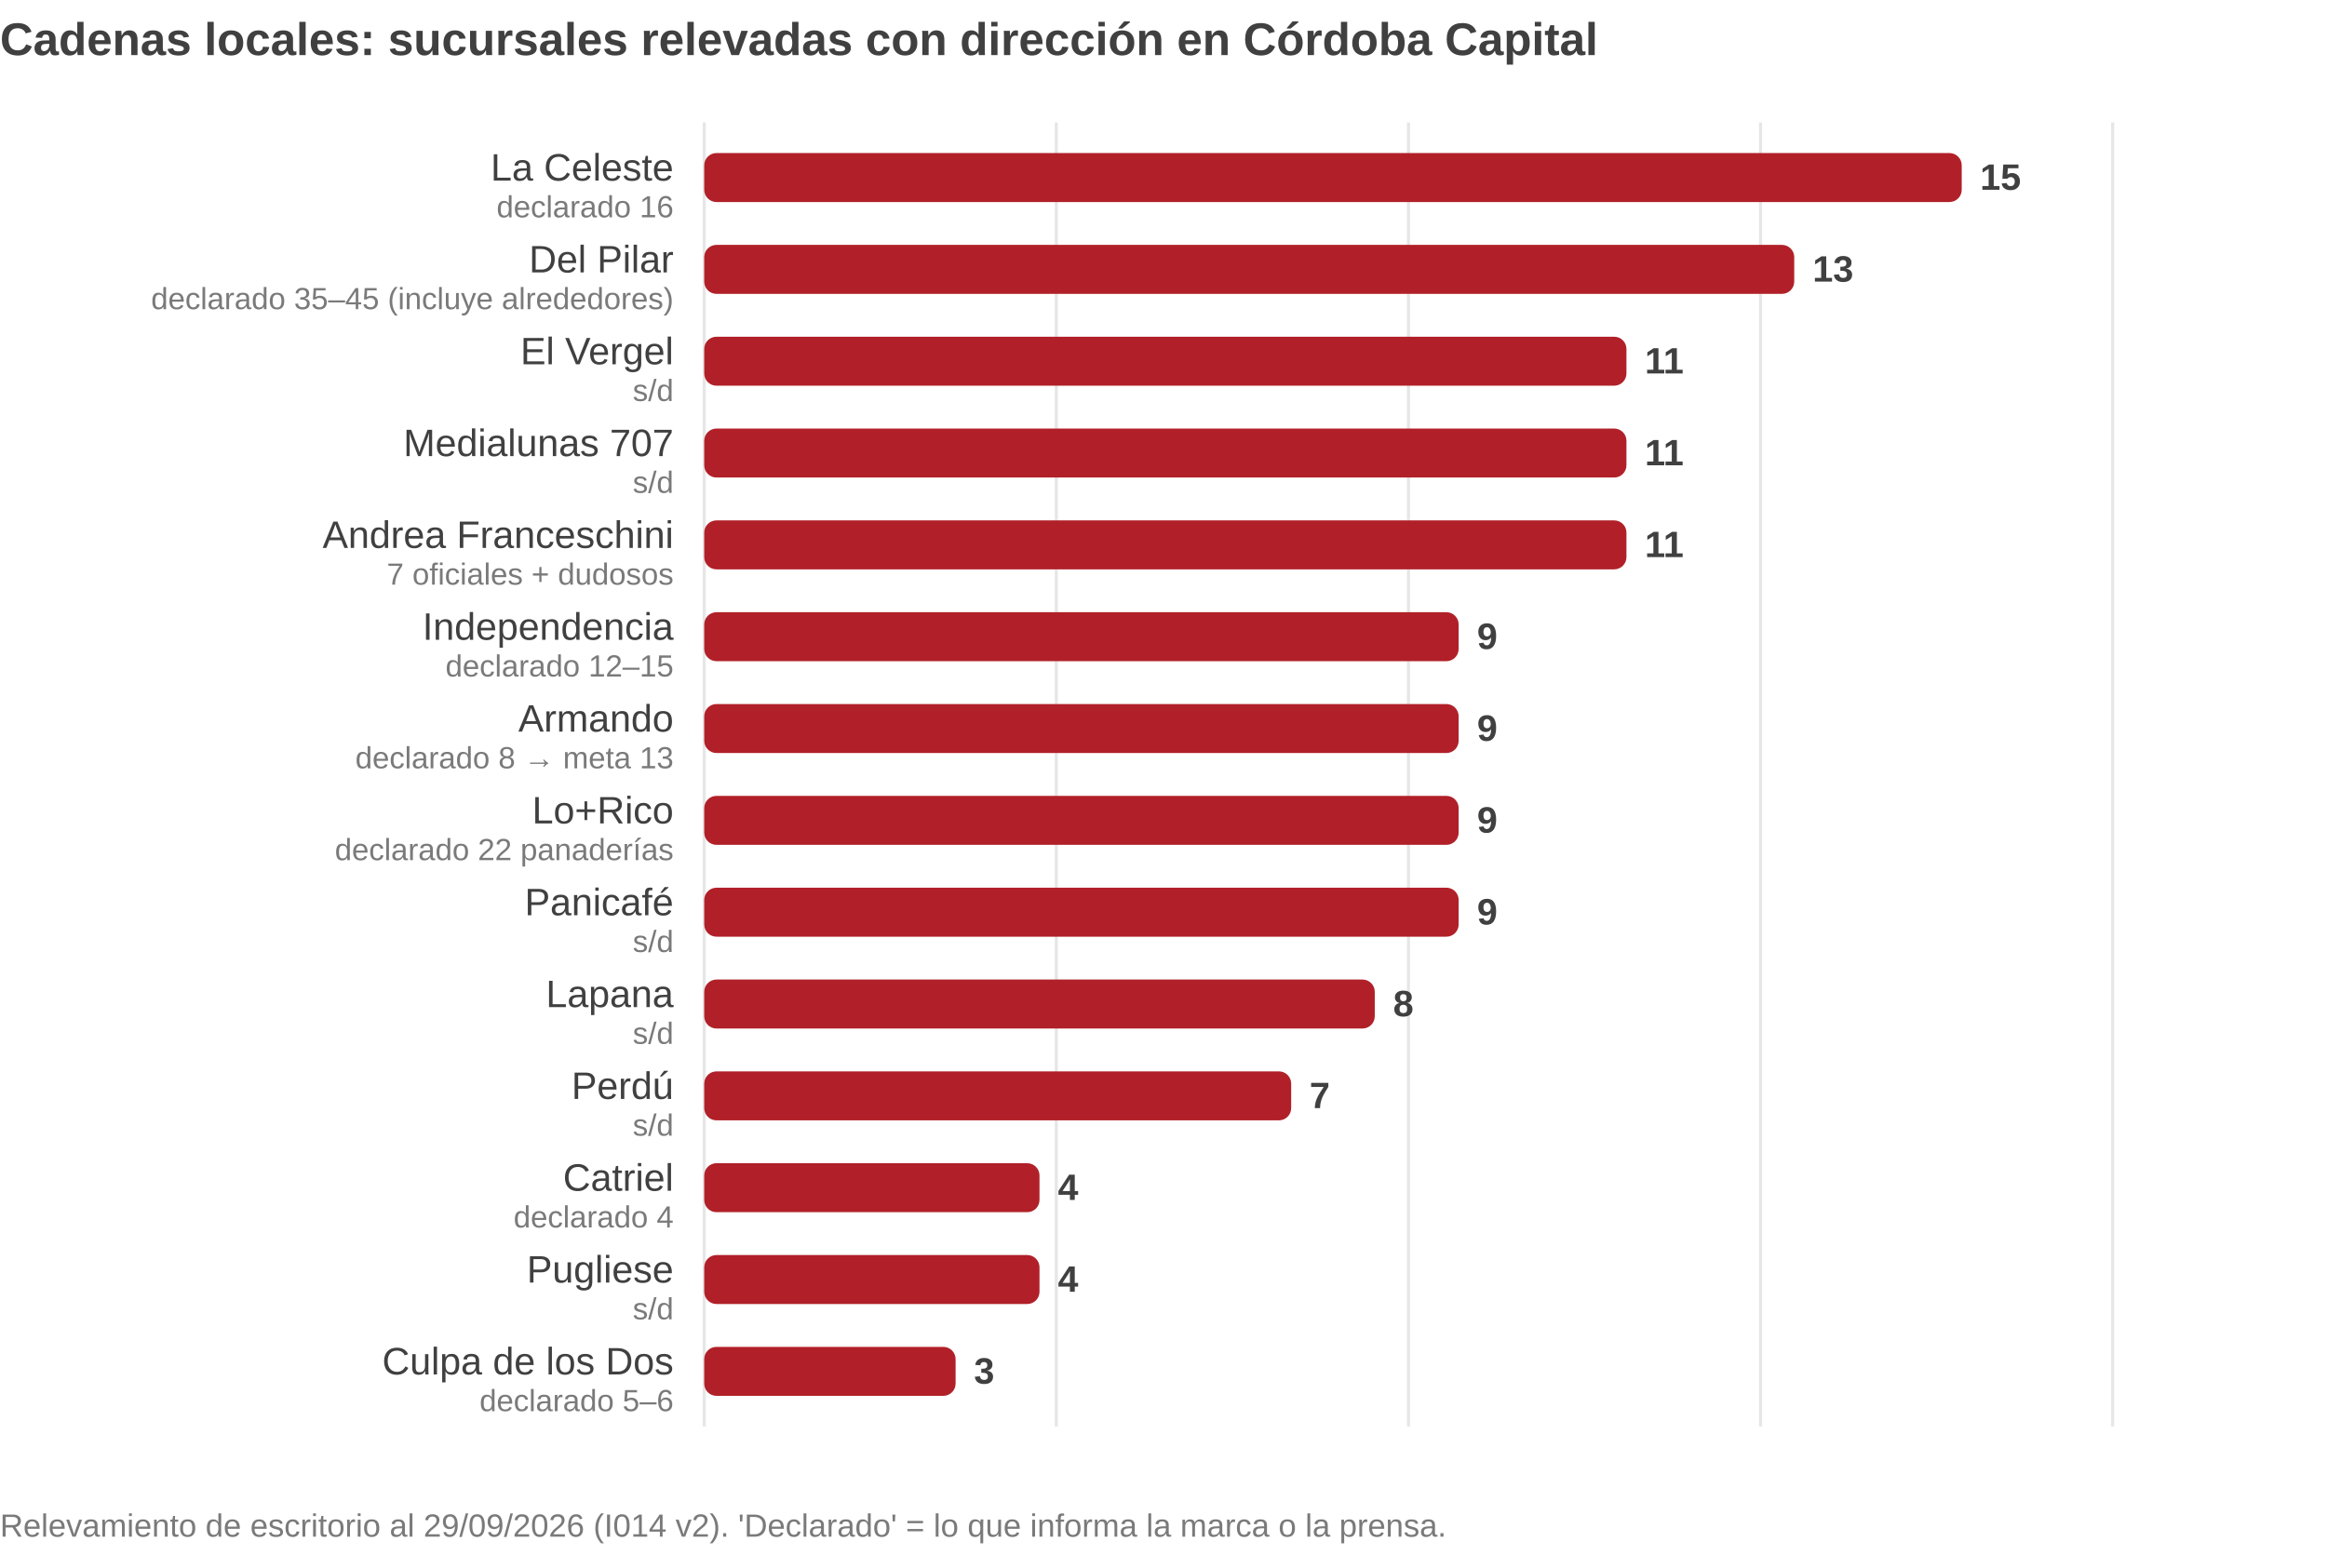
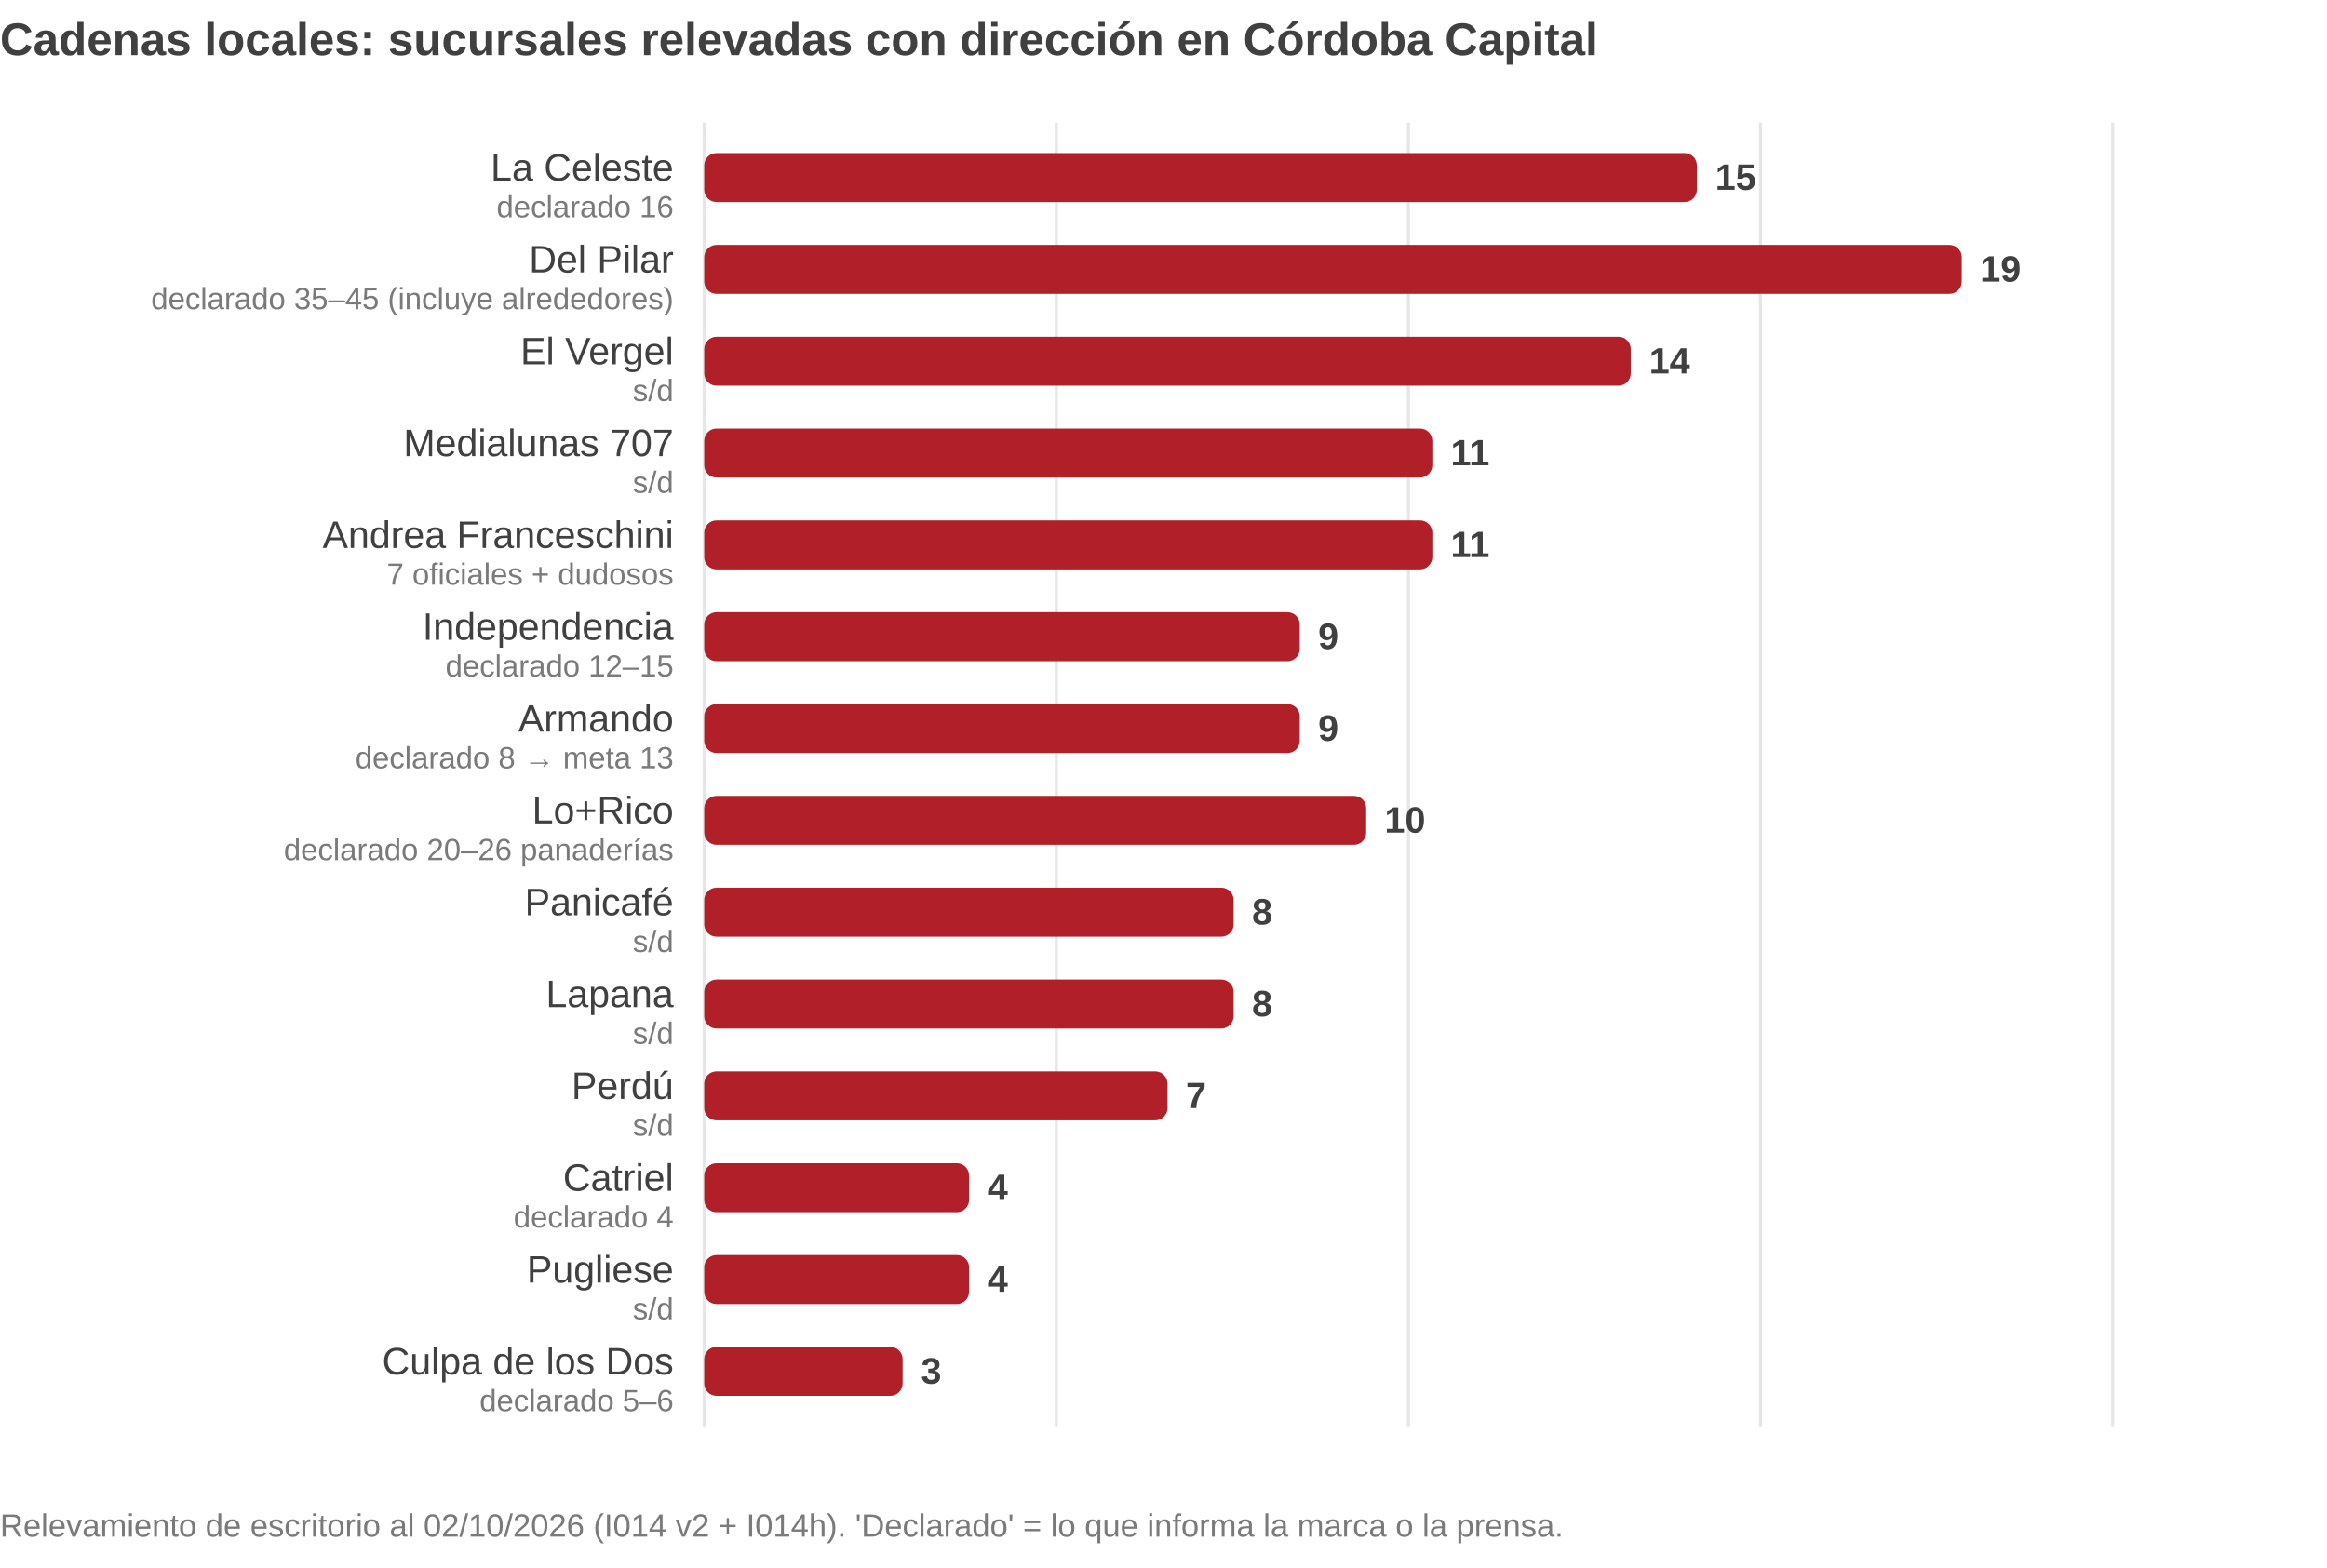
<svg xmlns="http://www.w3.org/2000/svg" viewBox="0 0 760 512" font-family="Montserrat,Segoe UI,Arial,sans-serif" role="img" aria-label="Cadenas locales: sucursales relevadas con dirección en Córdoba Capital">
  <text x="0" y="18" font-size="15" font-weight="800" fill="#404040">Cadenas locales: sucursales relevadas con dirección en Córdoba Capital</text>
  <line x1="230.0" y1="40" x2="230.0" y2="466" stroke="#E6E6E6" />
  <line x1="345.0" y1="40" x2="345.0" y2="466" stroke="#E6E6E6" />
  <line x1="460.0" y1="40" x2="460.0" y2="466" stroke="#E6E6E6" />
  <line x1="575.0" y1="40" x2="575.0" y2="466" stroke="#E6E6E6" />
  <line x1="690.0" y1="40" x2="690.0" y2="466" stroke="#E6E6E6" />
  <text x="220" y="59" text-anchor="end" font-size="12.5" fill="#404040">La Celeste</text>
  <text x="220" y="71" text-anchor="end" font-size="10" fill="#7a7a7a">declarado 16</text>
  <g>
-     <rect x="230.0" y="50" width="410.7" height="16" rx="4" fill="#B12028" />
+     <rect x="230.0" y="50" width="324.2" height="16" rx="4" fill="#B12028" />
  </g>
-   <text x="646.7" y="62" font-size="12" font-weight="700" fill="#404040">15</text>
+   <text x="560.2" y="62" font-size="12" font-weight="700" fill="#404040">15</text>
  <text x="220" y="89" text-anchor="end" font-size="12.5" fill="#404040">Del Pilar</text>
  <text x="220" y="101" text-anchor="end" font-size="10" fill="#7a7a7a">declarado 35–45 (incluye alrededores)</text>
  <g>
-     <rect x="230.0" y="80" width="356.0" height="16" rx="4" fill="#B12028" />
+     <rect x="230.0" y="80" width="410.7" height="16" rx="4" fill="#B12028" />
  </g>
-   <text x="592.0" y="92" font-size="12" font-weight="700" fill="#404040">13</text>
+   <text x="646.7" y="92" font-size="12" font-weight="700" fill="#404040">19</text>
  <text x="220" y="119" text-anchor="end" font-size="12.5" fill="#404040">El Vergel</text>
  <text x="220" y="131" text-anchor="end" font-size="10" fill="#7a7a7a">s/d</text>
  <g>
-     <rect x="230.0" y="110" width="301.2" height="16" rx="4" fill="#B12028" />
+     <rect x="230.0" y="110" width="302.6" height="16" rx="4" fill="#B12028" />
  </g>
-   <text x="537.2" y="122" font-size="12" font-weight="700" fill="#404040">11</text>
+   <text x="538.6" y="122" font-size="12" font-weight="700" fill="#404040">14</text>
  <text x="220" y="149" text-anchor="end" font-size="12.5" fill="#404040">Medialunas 707</text>
  <text x="220" y="161" text-anchor="end" font-size="10" fill="#7a7a7a">s/d</text>
  <g>
-     <rect x="230.0" y="140" width="301.2" height="16" rx="4" fill="#B12028" />
+     <rect x="230.0" y="140" width="237.8" height="16" rx="4" fill="#B12028" />
  </g>
-   <text x="537.2" y="152" font-size="12" font-weight="700" fill="#404040">11</text>
+   <text x="473.8" y="152" font-size="12" font-weight="700" fill="#404040">11</text>
  <text x="220" y="179" text-anchor="end" font-size="12.5" fill="#404040">Andrea Franceschini</text>
  <text x="220" y="191" text-anchor="end" font-size="10" fill="#7a7a7a">7 oficiales + dudosos</text>
  <g>
-     <rect x="230.0" y="170" width="301.2" height="16" rx="4" fill="#B12028" />
+     <rect x="230.0" y="170" width="237.8" height="16" rx="4" fill="#B12028" />
  </g>
-   <text x="537.2" y="182" font-size="12" font-weight="700" fill="#404040">11</text>
+   <text x="473.8" y="182" font-size="12" font-weight="700" fill="#404040">11</text>
  <text x="220" y="209" text-anchor="end" font-size="12.5" fill="#404040">Independencia</text>
  <text x="220" y="221" text-anchor="end" font-size="10" fill="#7a7a7a">declarado 12–15</text>
  <g>
-     <rect x="230.0" y="200" width="246.4" height="16" rx="4" fill="#B12028" />
+     <rect x="230.0" y="200" width="194.5" height="16" rx="4" fill="#B12028" />
  </g>
-   <text x="482.4" y="212" font-size="12" font-weight="700" fill="#404040">9</text>
+   <text x="430.5" y="212" font-size="12" font-weight="700" fill="#404040">9</text>
  <text x="220" y="239" text-anchor="end" font-size="12.5" fill="#404040">Armando</text>
  <text x="220" y="251" text-anchor="end" font-size="10" fill="#7a7a7a">declarado 8 → meta 13</text>
  <g>
-     <rect x="230.0" y="230" width="246.4" height="16" rx="4" fill="#B12028" />
+     <rect x="230.0" y="230" width="194.5" height="16" rx="4" fill="#B12028" />
  </g>
-   <text x="482.4" y="242" font-size="12" font-weight="700" fill="#404040">9</text>
+   <text x="430.5" y="242" font-size="12" font-weight="700" fill="#404040">9</text>
  <text x="220" y="269" text-anchor="end" font-size="12.5" fill="#404040">Lo+Rico</text>
-   <text x="220" y="281" text-anchor="end" font-size="10" fill="#7a7a7a">declarado 22 panaderías</text>
+   <text x="220" y="281" text-anchor="end" font-size="10" fill="#7a7a7a">declarado 20–26 panaderías</text>
  <g>
-     <rect x="230.0" y="260" width="246.4" height="16" rx="4" fill="#B12028" />
+     <rect x="230.0" y="260" width="216.2" height="16" rx="4" fill="#B12028" />
  </g>
-   <text x="482.4" y="272" font-size="12" font-weight="700" fill="#404040">9</text>
+   <text x="452.2" y="272" font-size="12" font-weight="700" fill="#404040">10</text>
  <text x="220" y="299" text-anchor="end" font-size="12.5" fill="#404040">Panicafé</text>
  <text x="220" y="311" text-anchor="end" font-size="10" fill="#7a7a7a">s/d</text>
  <g>
-     <rect x="230.0" y="290" width="246.4" height="16" rx="4" fill="#B12028" />
+     <rect x="230.0" y="290" width="172.9" height="16" rx="4" fill="#B12028" />
  </g>
-   <text x="482.4" y="302" font-size="12" font-weight="700" fill="#404040">9</text>
+   <text x="408.9" y="302" font-size="12" font-weight="700" fill="#404040">8</text>
  <text x="220" y="329" text-anchor="end" font-size="12.5" fill="#404040">Lapana</text>
  <text x="220" y="341" text-anchor="end" font-size="10" fill="#7a7a7a">s/d</text>
  <g>
-     <rect x="230.0" y="320" width="219.0" height="16" rx="4" fill="#B12028" />
+     <rect x="230.0" y="320" width="172.9" height="16" rx="4" fill="#B12028" />
  </g>
-   <text x="455.0" y="332" font-size="12" font-weight="700" fill="#404040">8</text>
+   <text x="408.9" y="332" font-size="12" font-weight="700" fill="#404040">8</text>
  <text x="220" y="359" text-anchor="end" font-size="12.5" fill="#404040">Perdú</text>
  <text x="220" y="371" text-anchor="end" font-size="10" fill="#7a7a7a">s/d</text>
  <g>
-     <rect x="230.0" y="350" width="191.7" height="16" rx="4" fill="#B12028" />
+     <rect x="230.0" y="350" width="151.3" height="16" rx="4" fill="#B12028" />
  </g>
-   <text x="427.7" y="362" font-size="12" font-weight="700" fill="#404040">7</text>
+   <text x="387.3" y="362" font-size="12" font-weight="700" fill="#404040">7</text>
  <text x="220" y="389" text-anchor="end" font-size="12.5" fill="#404040">Catriel</text>
  <text x="220" y="401" text-anchor="end" font-size="10" fill="#7a7a7a">declarado 4</text>
  <g>
-     <rect x="230.0" y="380" width="109.5" height="16" rx="4" fill="#B12028" />
+     <rect x="230.0" y="380" width="86.5" height="16" rx="4" fill="#B12028" />
  </g>
-   <text x="345.5" y="392" font-size="12" font-weight="700" fill="#404040">4</text>
+   <text x="322.5" y="392" font-size="12" font-weight="700" fill="#404040">4</text>
  <text x="220" y="419" text-anchor="end" font-size="12.5" fill="#404040">Pugliese</text>
  <text x="220" y="431" text-anchor="end" font-size="10" fill="#7a7a7a">s/d</text>
  <g>
-     <rect x="230.0" y="410" width="109.5" height="16" rx="4" fill="#B12028" />
+     <rect x="230.0" y="410" width="86.5" height="16" rx="4" fill="#B12028" />
  </g>
-   <text x="345.5" y="422" font-size="12" font-weight="700" fill="#404040">4</text>
+   <text x="322.5" y="422" font-size="12" font-weight="700" fill="#404040">4</text>
  <text x="220" y="449" text-anchor="end" font-size="12.5" fill="#404040">Culpa de los Dos</text>
  <text x="220" y="461" text-anchor="end" font-size="10" fill="#7a7a7a">declarado 5–6</text>
  <g>
-     <rect x="230.0" y="440" width="82.1" height="16" rx="4" fill="#B12028" />
+     <rect x="230.0" y="440" width="64.8" height="16" rx="4" fill="#B12028" />
  </g>
-   <text x="318.1" y="452" font-size="12" font-weight="700" fill="#404040">3</text>
-   <text x="0" y="502" font-size="10.5" fill="#7a7a7a">Relevamiento de escritorio al 29/09/2026 (I014 v2). 'Declarado' = lo que informa la marca o la prensa.</text>
+   <text x="300.8" y="452" font-size="12" font-weight="700" fill="#404040">3</text>
+   <text x="0" y="502" font-size="10.5" fill="#7a7a7a">Relevamiento de escritorio al 02/10/2026 (I014 v2 + I014h). 'Declarado' = lo que informa la marca o la prensa.</text>
</svg>
